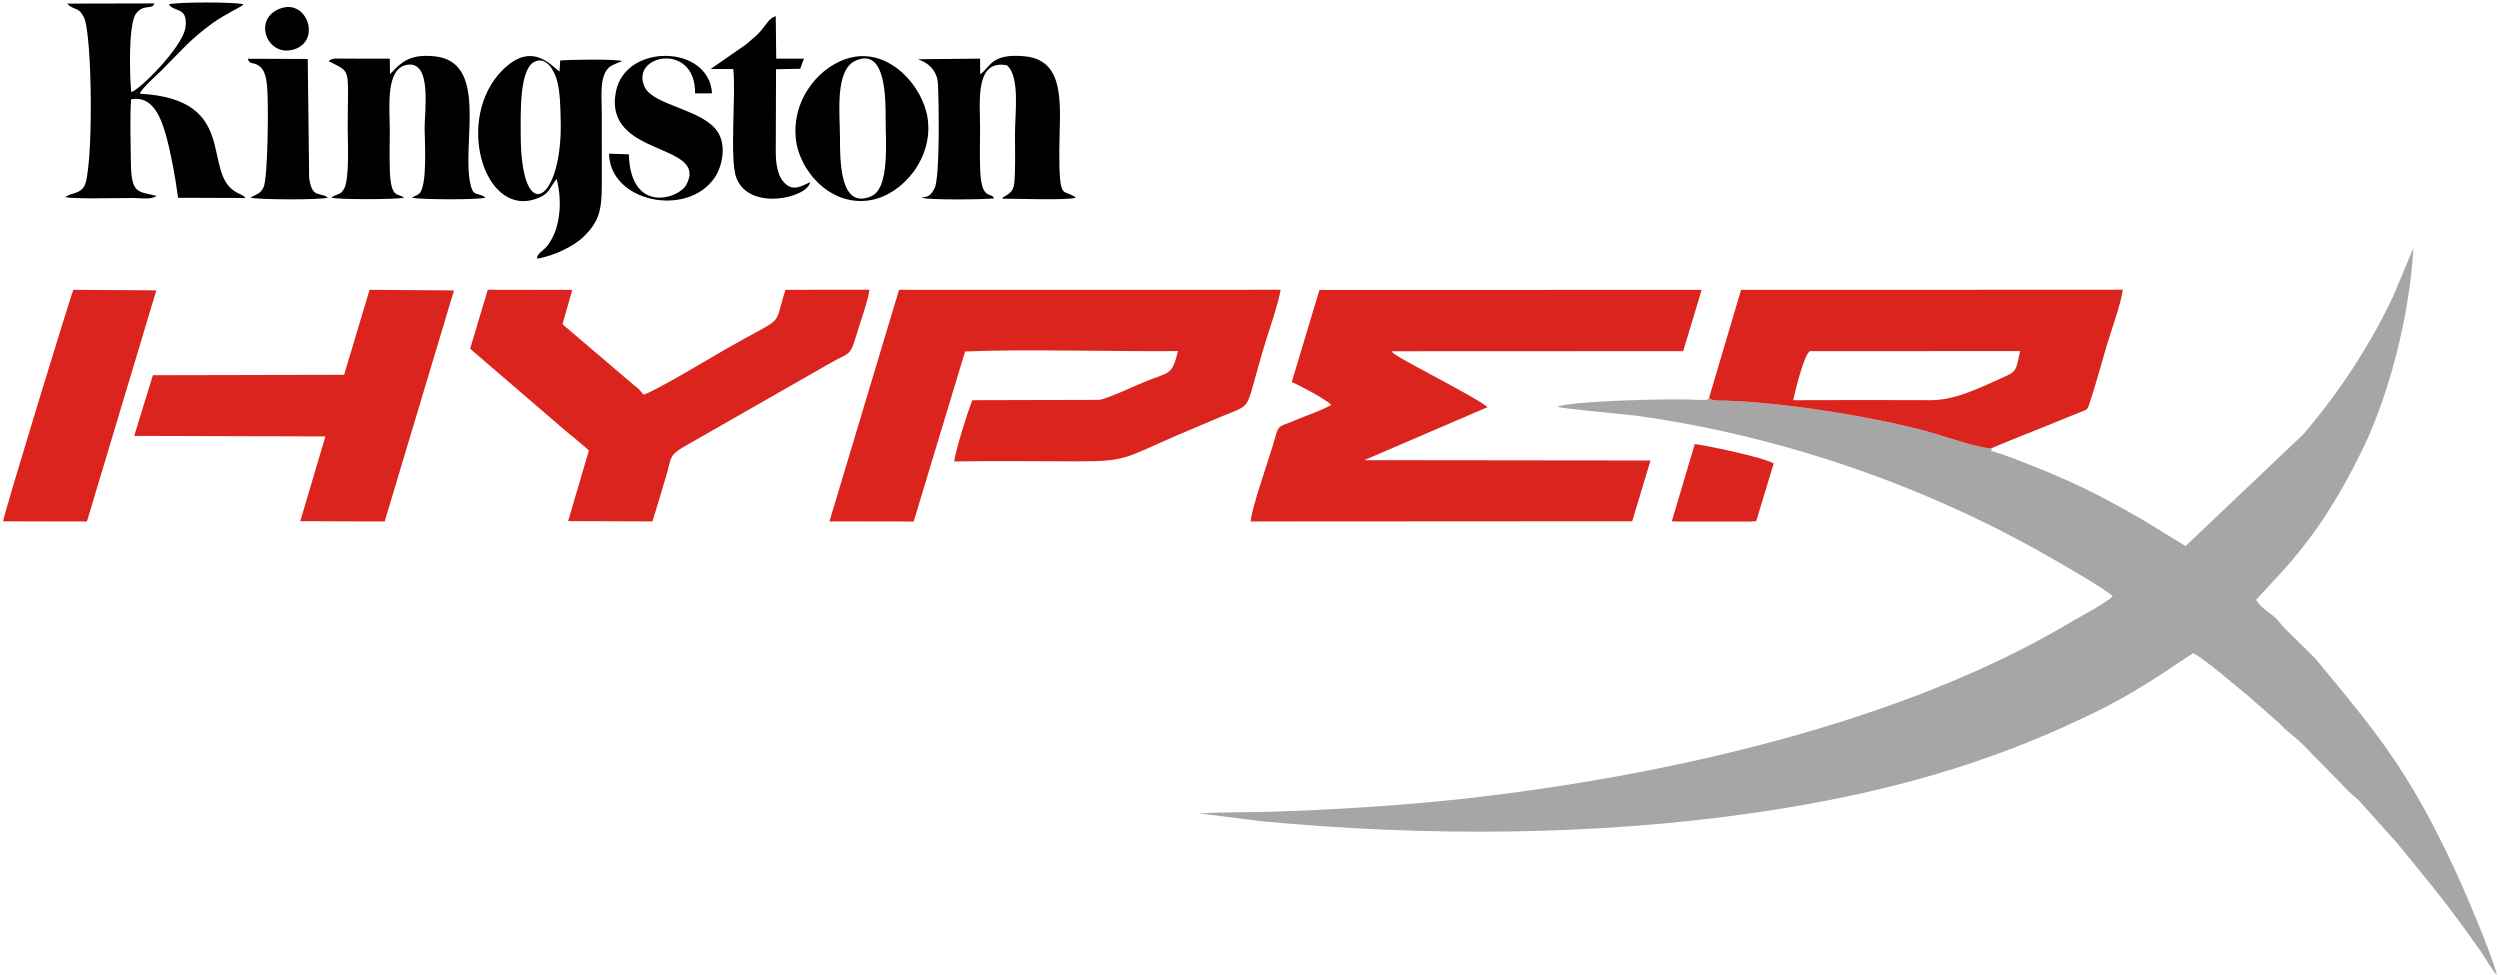
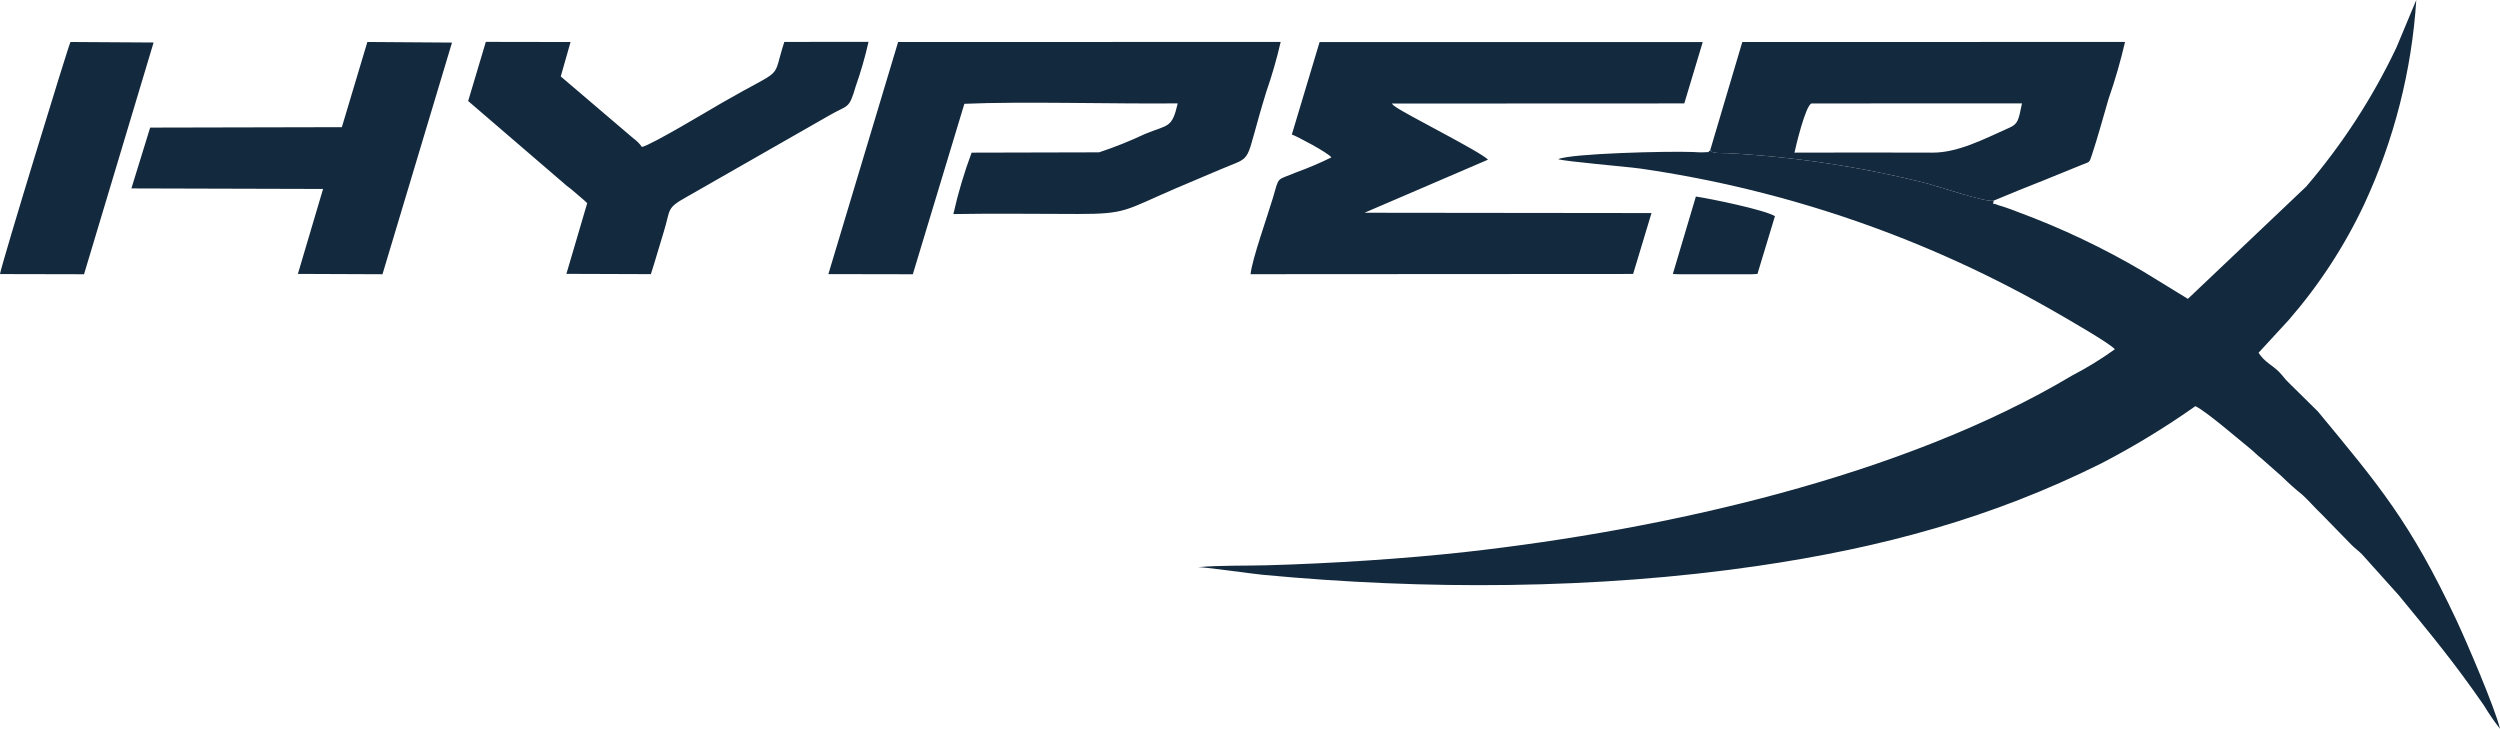
- <svg xmlns="http://www.w3.org/2000/svg" clip-rule="evenodd" fill-rule="evenodd" height="975" image-rendering="optimizeQuality" shape-rendering="geometricPrecision" text-rendering="geometricPrecision" viewBox="0 -21.71 21823.93 8532.52" width="2500">
-   <path d="m17403.58 3899.73c-65.52 17.26-465.5-119.54-576.97-149.35-478.98-128.08-1249.48-251.01-1754.81-265.63-15.77-.46-123.37 2.82-131.5-16.76-2.18-5.22-8.13-3.63-11.61-6.34-34.06 23.63 14.69 10.43-59.53 16.19-24.7 1.91-67.54-1.69-93.58-2.67-220.57-8.44-1059.29 12.22-1173.08 62.46 54.81 20.39 600.02 65.4 719.7 82.62 1281.7 184.2 2527.86 619.07 3637.46 1261.96 94.21 54.59 458.8 263.64 502.09 314.93-77.36 70.71-268.64 166.96-371.4 228.35-1483.64 886.37-3571.82 1347.94-5285.06 1540.13-542.03 60.8-1188.06 101.7-1740.54 117.28-194.91 5.47-417.44-.59-607.82 16.81 40.04-4.21 466.44 56.96 564.77 66.26 1415.69 134.04 2911.23 128.21 4312.62-75.83 1092.37-159.04 2052.68-420.18 3010.96-897.38 314.27-156.5 559.84-324.84 819.34-498.79 93.39 43.69 377.38 289.71 480.34 372.47 38.41 30.89 51.53 49.26 90.97 79.45l181.33 159.88c66.84 71.53 113.63 100.81 180.4 161.08 58.91 53.18 110.12 115.22 169.74 171l252.76 259.26c32.4 34.75 63.86 54.57 97.51 88.19l322.71 359.53c289.36 352.5 477.58 578.03 743.93 962.43 26.29 37.92 107.97 175.89 139.62 203.55-42.62-179.95-294.4-766.67-382.48-953.67-402.29-853.93-673.51-1171.33-1207.22-1816.83l-257.68-254.07c-32.17-30.58-47.82-57.14-80.13-90.09-61.84-63.11-122.33-81.46-180.66-167.98l263.77-286.56c275.63-312.92 469.24-625.65 660.85-1014.2 237.37-481.33 419.51-1180.39 452.79-1779.32l-173.58 415.19c-204.6 437.93-485.16 859.77-787.3 1213.26l-1033.01 980.43-388.7-238.12c-403.9-231.69-659.04-353.39-1093.52-519.47-43.78-16.75-74.81-29.23-113.47-41.78-10.53-3.42-55.22-16.58-59.41-18.38-67.34-28.89-43.51 6.47-40.61-39.49z" fill="#a6a6a6" />
-   <path d="m11277.34 3322.32c45.19 15.11 316.05 159.1 345.36 199.8-81.72 47.55-210.92 90.05-301.45 128.46-184.91 78.48-150.58 27.62-209.08 224.75-46.2 155.71-183.27 540.23-195.07 666.39l3339.56-1.96 160.38-531.62-2505.27-2.8 1078.1-463.38c-73.8-74.77-719.83-395.51-811.69-464.37-18.85-14.12-15.68-11.21-28.04-25.44l2553.17-1.1 161.11-535.92-3344.84.4zm-4045.68 1218.63 737.04 1.34 449.93-1488.24c512.37-22.17 1306.25 2.32 1862.48-3.54-50.41 220.75-83.35 183-285.69 266.99-83.66 34.73-330.49 149.59-400.72 160.23l-1112.84 2.71c-44.66 115.28-139.02 413.05-159.35 536.23 360.38-6.28 725.66-.77 1086.59-.77 425.79 0 406.69-30.51 858.22-225.02 131.54-56.66 251.69-105.79 381.44-161.7 313.74-135.19 199.1-11.06 405.62-679.48 39.18-126.79 103.37-307.84 125.71-435.63l-3339.53.58-608.9 2026.29zm7697.02-1079.3c3.48 2.71 9.43 1.12 11.61 6.34 8.13 19.58 115.73 16.3 131.5 16.76 505.33 14.62 1275.82 137.55 1754.81 265.63 111.47 29.81 511.45 166.61 576.97 149.35 142.72-60.92 294.49-120.88 439.86-178.73l330.89-134.55c67.5-27.04 63.64-14.91 86.61-84.19 52.65-158.73 98.13-328.06 145.54-489.68 45.17-153.99 120.41-349.95 144.32-498.78l-3341.13.88-280.98 946.96zm-10841.48-431.52 841.03 723.1c26.63 24.46 43.21 33.07 68.79 55.71 46.67 41.34 96.24 79.81 129.24 112.51l-181.66 617.26 737.52 2.56c39.84-123.32 74.22-246.56 112.29-369.08 61.12-196.67 19.78-204.64 194.14-301.77l1243.52-710.61c173.48-101.57 177.53-50.68 238.1-257.83 32.92-112.53 95.5-276.15 111.83-388.15l-735.06.42c-114.69 354.78 20.07 206.84-538.43 528.34-111.45 64.15-620.5 370.7-704.4 388.83-33.35-40.04-32.17-42.96-75.91-76.24l-632.84-539.43 85.62-300.51-739.62-1.22-154.15 516.12zm-1102.94 228.16-1673.3 3.72-163.89 530.96 1673.34 4.65-219.86 741.58 738.48 2.93 606.85-2022.35-738.91-5.25-222.73 743.76zm-2984.26 1282.3 733.54 1.58 607.29-2023.03-725.62-4.51c-17.13 28.51-606.03 1951.13-615.2 2025.95zm15665.56-1060.1c400.9-1.44 802.76-1.81 1203.66-.13 220.24.92 440.46-113.48 671.77-217.07 76.28-34.16 79.65-63.8 110.42-212.69l-1836.85.62c-52.96 14.73-139.75 383.55-149 429.27zm-1062.26 1059.59 63.55 2.4 620.38-.17 54.55-2.93 152.98-504.69c-90.27-54.9-558.88-151.93-690.33-170.89l-201.14 676.27z" fill="#db241d" />
-   <path d="m4843.9 1543.49c46.83 174.62 42.28 419.95-75.84 578.93-40.15 54.08-94.91 69.8-96.44 119.49 145.03-21.33 327.18-111.32 410.14-193.64 132.37-131.36 158.42-224.69 157.67-464.85-.64-206.76-.08-413.61-.09-620.39-.02-129.66-24.24-321.35 66.11-397.18 25.5-21.39 79.88-39.02 112.45-52.59-46.34-19.22-470.62-14.22-542.71-5.15l-6.06 96.65c-83.41-64.7-248.02-263.57-499.07-12.51-415.95 415.96-170.01 1283.02 289.4 1127.64 121.85-41.22 112.17-82.92 184.45-176.41zm-4282.85-1533.57c61.09 65.44 94.89 20.48 145.41 117.97 76.76 148.1 85.6 1365.47.58 1485.65-47.59 67.29-105.68 47.41-162.7 89.98 79.05 17.86 465.44 7.14 598.19 7.49 52.83.14 160.1 17.2 199.49-19.01-166.26-40.1-222.4-13.01-224.18-309.6-1.01-166.72-9.62-372.25 2.38-534.73 191.22-37.43 263.93 168.49 305.07 314.29 42.43 150.23 85.51 384.96 105.69 547.04l588.62 2.09c-18.59-24.27.76-6.54-25.94-23.37-13-8.21-26.97-13.63-41.67-20.98-330.41-165.01 37.29-820.53-855.12-868.36 7.31-39.73 161.81-175.84 193.63-207.77 179.54-180.03 244.64-265.64 443.21-410.08 107.24-77.99 260.23-146.2 270.34-163.56-55.29-23.28-599.21-21.96-653.19 0 44.29 69.25 168.86 17.33 145.1 200.59-22.99 177.32-424.43 568.17-474.53 564.96-12.66-108.23-28.69-587.49 40.86-683.68 65.71-90.88 145.45-30.35 161.46-90.7l-762.71 1.78zm6868.98 469.63c-271.88 59.07-529 356.57-492.77 710.24 30.1 293.95 316.03 605.4 663.19 538.46 275.53-53.12 543.03-370.08 489.83-717.94-42.46-277.54-328.57-602.85-660.26-530.77zm1120.5 148.07-.73-136.29-502.34 4.98c-131.31-.76 122.75-5.35 133.87 218.61 6.68 135.01 19.69 818.56-30.5 912.86-39.49 74.21-57.68 69.34-112.71 79.73 41.14 22.4 543.25 17.51 633.67 7.08-20.44-58.97-109.19 24.16-120.75-239.27-5.55-126.38-1.34-260.95-1.34-388.19 0-213.13-47.86-594.26 235.67-537.22 115.39 99.81 69.86 421.67 69.86 599.25 0 112.4 3.3 229.89-.8 341.67-4.07 111.02-4.66 149.28-62.29 189.3-74 51.41-32.48-4.32-45.94 36.9 107.24-.72 583.84 16.59 641.76-9.53-111.41-82.98-145.32 42.99-144.93-403.24.31-368.11 73.64-796.83-301.09-833.27-304.12-29.57-303.44 102.71-391.4 156.62zm-5164.67-.15-2.03-135.79-411.72-.39c-56.93-.75-92.12-5.88-123.13 21.98 204.67 106.83 166.82 40.02 166.82 589.35 0 114.44 16.85 434.4-30.38 524.99-32.9 63.12-68.67 44.46-112.13 79.89 38.46 18.51 595.81 18.04 634.2 0-50.73-41.6-113.83 14.03-122.86-232.31-4.26-116.6-.66-239.74-.66-357.04 0-195.57-40.65-539.97 150.63-572.67 220.35-37.68 154.02 397.6 154.02 557.15 0 90.5 28.58 511.58-49.68 572.67-12.14 9.46-16.96 9.49-30.08 16.45l-31.15 15.75c48.18 18.54 599.78 20.84 644.36 0-73.2-55.41-108.94 7.75-136.49-136.88-67.62-354.99 159.31-1052.72-309.48-1099.62-221.65-22.18-293.28 54.1-390.25 156.46zm2090.09 701.56-173.13-5.93c7.44 424.64 683.86 561.18 923.57 210.56 69.08-101.06 106.01-286.48 24.29-405.68-134.26-195.81-558.93-226.1-635.92-388-134.82-283.53 448.01-400.44 440.76 55.87l148.39-.57c-24.2-426.87-756.88-442.17-840.88-15.72-113.74 577.49 816.36 443.03 615.58 816.71-64.92 120.83-487.13 258.83-502.67-267.24zm716.19-747.21 197.82.91c24.8 223.48-34.22 792.78 27.4 952.98 112.55 292.54 621.18 175.62 645.43 37.09-82.72 37.35-152.97 85.55-231.67-1.69-55.71-61.75-69.29-165.24-69.29-266.85l2.36-720.01 211.24-3.95 32.79-88.53-242.5-.44-4.05-372.09c-63.58 24.42-65.71 53.42-130.14 129.09-42.52 49.92-83.23 76.2-129.47 118.67l-309.93 214.82zm-4051.12-89.32c19.4 60.87 52.68 19.31 112.45 73.04 32.68 29.36 48.89 89.36 56.33 160.41 14.66 139.84 8.35 812.78-31.1 892.6-25.05 50.65-49.65 54.95-103.12 83.31-2.24 1.19-7.18 3.33-10.37 5.65 52.17 19.25 631.05 21.45 677.2 0-75.8-55.13-136.84 12.78-163.99-171.12l-12.6-1041.97zm5317.92 17.51c-180.23 81.94-136.6 455.54-135.28 670.18 1.12 184.6-7.4 639.03 274.14 515.37 161.62-70.99 125.3-471.5 125.59-670.47.27-188.44 1.75-636.09-264.45-515.07zm-2814.59 12.16c-128.01 71.7-114.71 463.88-114.78 627.02-.42 833.28 370.27 593.46 349.88-124.13-3.15-110.87-3.67-234.81-31-339.04-21.1-80.41-93.42-225.87-204.1-163.86zm-2205.68-473.69c-264.43 82.29-132.76 435.32 105.75 362.61 239.11-72.91 119.79-432.8-105.75-362.61z" />
+ <svg xmlns="http://www.w3.org/2000/svg" width="331.46" height="96.635" viewBox="0 0 331.46 96.635">
+   <g id="hyperx" transform="translate(0.059 -256.898)">
+     <path id="Path_38" data-name="Path 38" d="M10562.451,2174.693c-1,.262-7.07-1.815-8.764-2.268a137.665,137.665,0,0,0-26.652-4.034c-.238-.007-1.873.043-2-.255-.033-.079-.123-.055-.176-.1-.516.359.225.158-.9.246-.375.029-1.025-.026-1.42-.041-3.35-.128-16.088.186-17.816.949.832.309,9.111.993,10.93,1.255a154.614,154.614,0,0,1,55.244,19.166c1.432.829,6.969,4,7.627,4.783a45.245,45.245,0,0,1-5.641,3.468c-22.533,13.462-54.248,20.472-80.268,23.391-8.234.923-18.043,1.544-26.436,1.781-2.961.083-6.34-.009-9.232.255.607-.064,7.084.865,8.578,1.006,21.5,2.036,44.217,1.947,65.5-1.152,16.59-2.416,31.176-6.381,45.729-13.629a107.621,107.621,0,0,0,12.445-7.575c1.418.663,5.73,4.4,7.295,5.657.582.469.781.748,1.381,1.207l2.754,2.428a35.647,35.647,0,0,0,2.74,2.446c.895.808,1.672,1.75,2.578,2.6l3.84,3.938c.49.528.967.828,1.48,1.339l4.9,5.46c4.395,5.354,7.256,8.779,11.3,14.617a30.1,30.1,0,0,0,2.121,3.091c-.646-2.733-4.473-11.644-5.811-14.484-6.109-12.969-10.229-17.79-18.334-27.594l-3.914-3.859c-.488-.464-.725-.868-1.217-1.368-.939-.959-1.859-1.237-2.742-2.551l4.006-4.352a66.755,66.755,0,0,0,10.035-15.4,75.808,75.808,0,0,0,6.877-27.024l-2.637,6.306a83.2,83.2,0,0,1-11.957,18.427l-15.689,14.89-5.9-3.616a102.678,102.678,0,0,0-16.607-7.889c-.666-.255-1.137-.444-1.725-.635-.16-.052-.838-.252-.9-.279C10562.045,2174.854,10562.406,2175.391,10562.451,2174.693Z" transform="translate(-10298.186 -1891.191)" fill="#13293d" fill-rule="evenodd" />
+     <path id="Path_39" data-name="Path 39" d="M171.218,2526.08c.686.229,4.8,2.416,5.245,3.034a45.776,45.776,0,0,1-4.578,1.951c-2.808,1.192-2.287.419-3.175,3.413-.7,2.365-2.783,8.2-2.963,10.121l50.72-.03,2.436-8.074-38.049-.043,16.374-7.038c-1.121-1.135-10.933-6.007-12.328-7.053a1.64,1.64,0,0,1-.426-.386l38.777-.017,2.447-8.139-50.8.006Zm-61.445,18.508,11.194.02,6.833-22.6c7.782-.337,19.839.035,28.287-.054-.766,3.353-1.266,2.78-4.339,4.055a54.344,54.344,0,0,1-6.086,2.434l-16.9.041a62.041,62.041,0,0,0-2.42,8.144c5.473-.1,11.021-.012,16.5-.012,6.467,0,6.177-.464,13.034-3.418,2-.861,3.823-1.607,5.793-2.456,4.765-2.053,3.024-.168,6.16-10.32a63.258,63.258,0,0,0,1.909-6.616l-50.72.009-9.248,30.774Zm116.9-16.392c.053.041.143.017.176.1.124.3,1.758.248,2,.254a137.658,137.658,0,0,1,26.652,4.034c1.693.453,7.768,2.53,8.763,2.268,2.168-.925,4.473-1.836,6.68-2.714l5.025-2.043c1.025-.411.967-.226,1.315-1.278.8-2.411,1.49-4.983,2.21-7.437a71.959,71.959,0,0,0,2.192-7.575l-50.744.013-4.268,14.382Zm-164.658-6.554,12.773,10.982c.4.372.656.5,1.045.846.709.628,1.462,1.212,1.963,1.709l-2.759,9.375,11.2.039c.605-1.873,1.127-3.745,1.705-5.605.928-2.987.3-3.108,2.949-4.583l18.886-10.792c2.635-1.543,2.7-.77,3.616-3.916a52.355,52.355,0,0,0,1.7-5.9l-11.164.006c-1.742,5.388.3,3.141-8.178,8.024-1.693.974-9.424,5.63-10.7,5.905a4.875,4.875,0,0,0-1.153-1.158l-9.611-8.193,1.3-4.564-11.233-.019-2.341,7.839Zm-16.751,3.465-25.414.056-2.489,8.064,25.414.071-3.339,11.263,11.216.045,9.217-30.715-11.222-.08-3.383,11.3ZM-.059,2544.583l11.141.024,9.223-30.725-11.021-.069c-.26.433-9.2,29.633-9.344,30.77Zm237.925-16.1q9.133-.032,18.281,0c3.345.014,6.69-1.724,10.2-3.3,1.159-.519,1.21-.969,1.677-3.23l-27.9.009c-.8.224-2.122,5.825-2.263,6.519Zm-16.133,16.093.965.036,9.422,0,.829-.044,2.323-7.665c-1.371-.834-8.488-2.307-10.485-2.6l-3.055,10.271Z" transform="translate(0 -2251.348)" fill="#13293d" fill-rule="evenodd" />
+   </g>
</svg>
